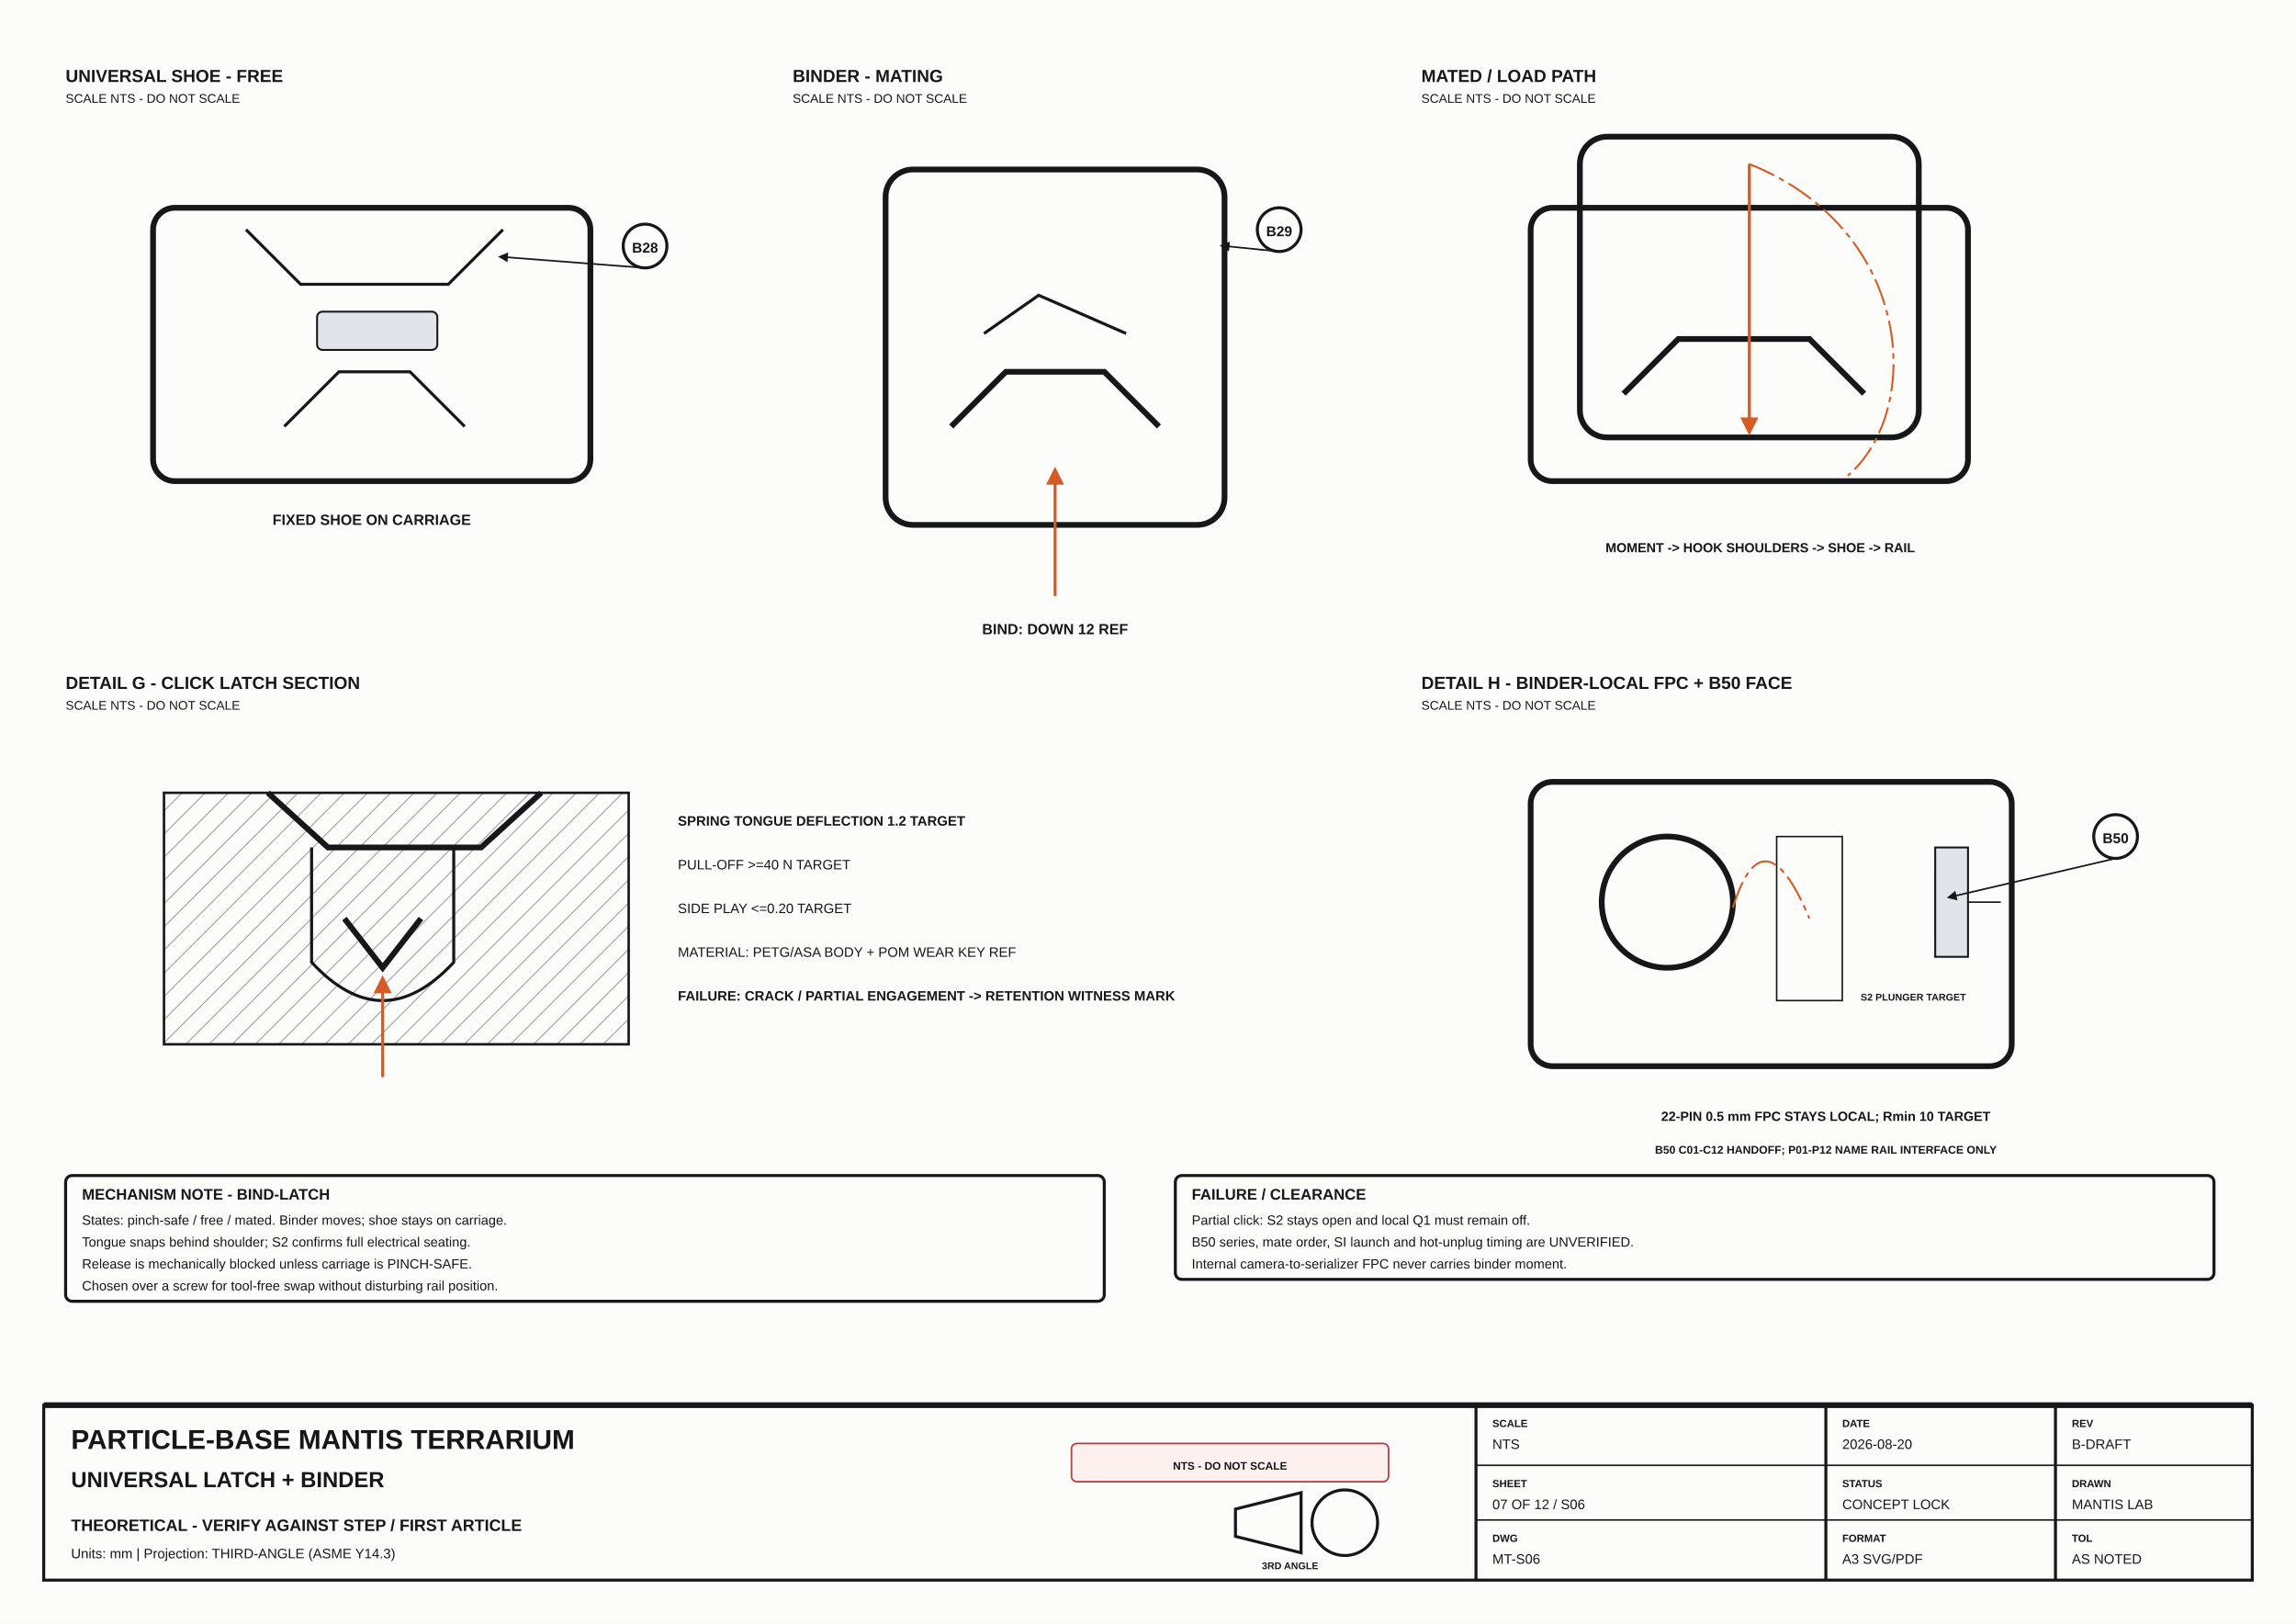
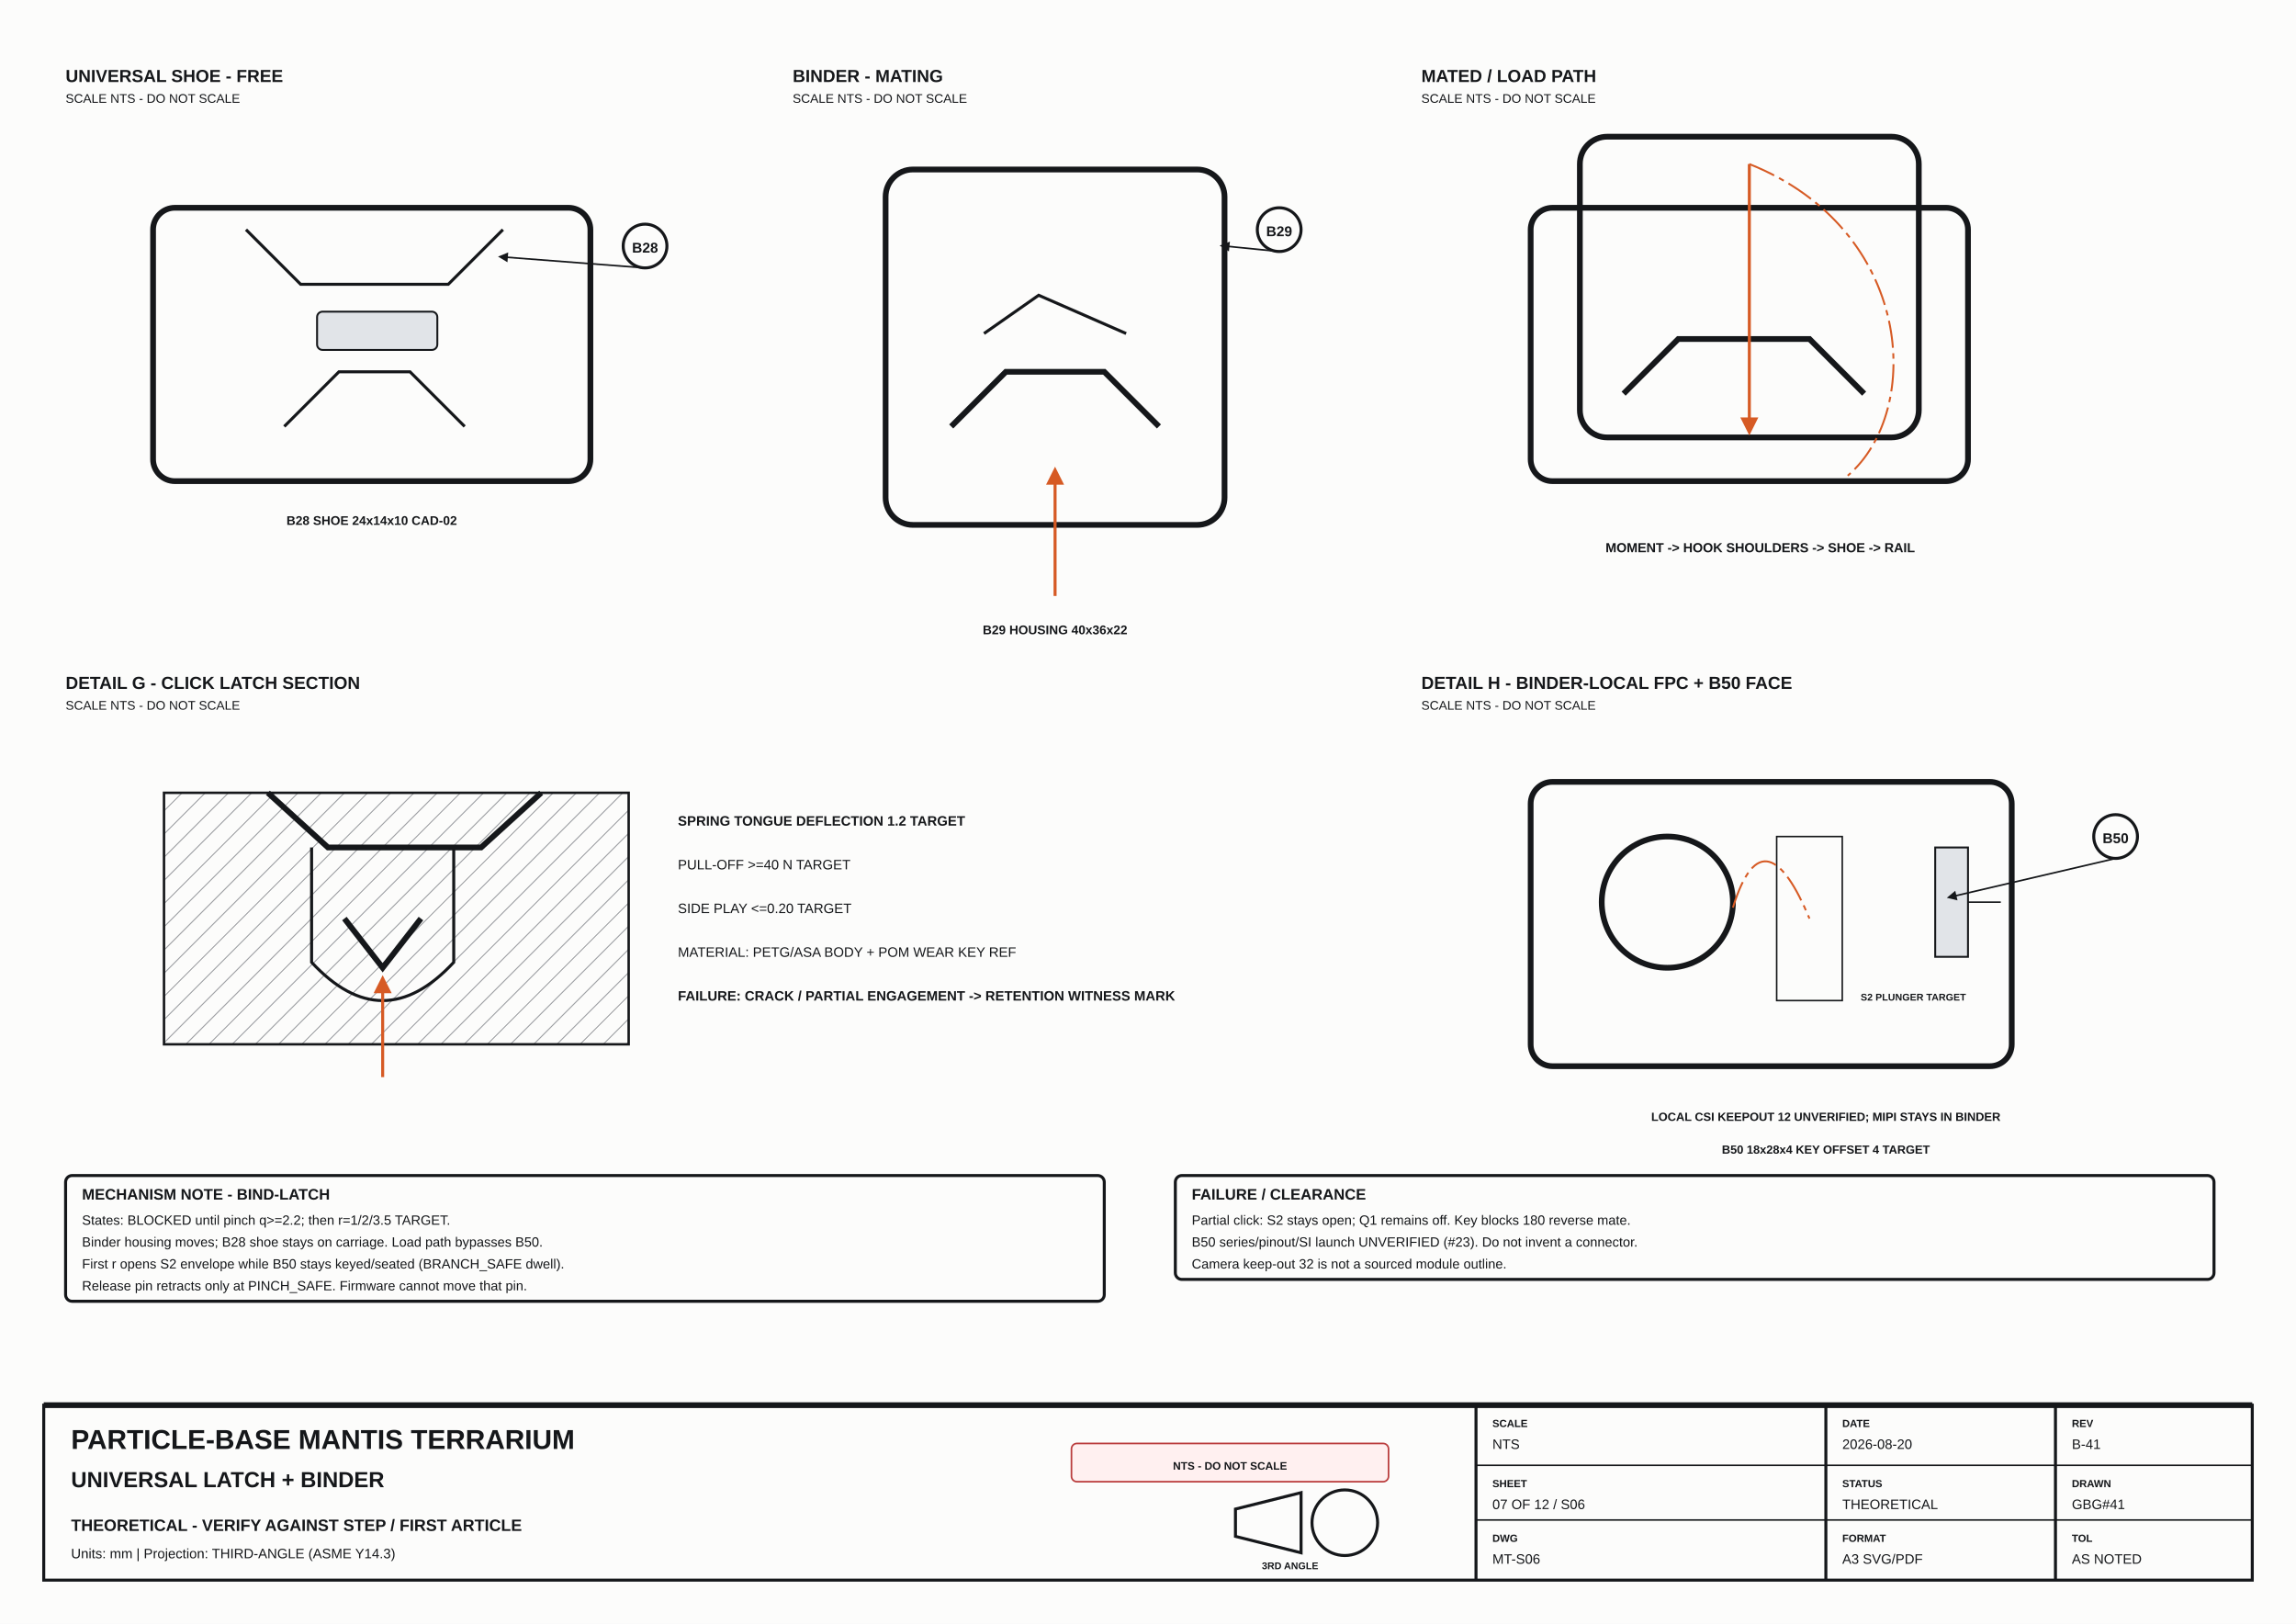
<svg xmlns="http://www.w3.org/2000/svg" width="420mm" height="297mm" viewBox="0 0 420 297">
  <rect width="420" height="297" fill="#fcfcfb" />
  <defs>
    <marker id="arr" markerWidth="6" markerHeight="6" refX="3" refY="3" orient="auto" markerUnits="strokeWidth">
      <path d="M0,0 L6,3 L0,6 z" fill="#15171a" />
    </marker>
    <marker id="arr-orange" markerWidth="6" markerHeight="6" refX="3" refY="3" orient="auto" markerUnits="strokeWidth">
      <path d="M0,0 L6,3 L0,6 z" fill="#d65a24" />
    </marker>
    <pattern id="hatch" width="3" height="3" patternUnits="userSpaceOnUse" patternTransform="rotate(45)">
      <line x1="0" y1="0" x2="0" y2="3" stroke="#7b7e83" stroke-width="0.25" />
    </pattern>
    <pattern id="screen" width="3" height="3" patternUnits="userSpaceOnUse">
      <path d="M0,0 L3,3 M3,0 L0,3" stroke="#88909a" stroke-width="0.18" />
    </pattern>
    <style>
    text { font-family: Arial, Helvetica, sans-serif; fill:#15171a; }
    .thin { stroke:#15171a; stroke-width:.28; fill:none; }
    .med { stroke:#15171a; stroke-width:.55; fill:none; }
    .heavy { stroke:#15171a; stroke-width:1.05; fill:none; }
    .hidden { stroke:#59616b; stroke-width:.28; stroke-dasharray:2 1.2; fill:none; }
    .phantom { stroke:#d65a24; stroke-width:.35; stroke-dasharray:5 1 1 1; fill:none; }
    .center { stroke:#73808d; stroke-width:.22; stroke-dasharray:4 1 1 1; fill:none; }
    .dim { stroke:#15171a; stroke-width:.25; fill:none; marker-start:url(#arr); marker-end:url(#arr); }
    .leader { stroke:#15171a; stroke-width:.3; fill:none; marker-end:url(#arr); }
    .motion { stroke:#d65a24; stroke-width:.55; fill:none; marker-end:url(#arr-orange); }
    .ref { fill:#fff6d9; stroke:#c49817; stroke-width:.25; }
    .unverified { fill:#fff0f0; stroke:#ba3d3d; stroke-width:.3; }
    .keepout { fill:#dd3c3c; fill-opacity:.08; stroke:#c63333; stroke-width:.35; stroke-dasharray:4 2; }
    .metal { fill:#e1e4e8; stroke:#15171a; stroke-width:.35; }
    .plastic { fill:#f7f8f9; stroke:#15171a; stroke-width:.35; }
    .cut { fill:url(#hatch); stroke:#15171a; stroke-width:.45; }
  </style>
  </defs>
  <text x="12" y="15" font-size="3.2" font-weight="bold" text-anchor="start">UNIVERSAL SHOE - FREE</text>
  <text x="12" y="18.8" font-size="2.3" font-weight="normal" text-anchor="start">SCALE NTS - DO NOT SCALE</text>
  <rect x="28" y="38" width="80" height="50" rx="4" class="heavy" fill="#f5f7f8" />
  <path d="M45 42 L55 52 L82 52 L92 42" class="med" />
  <path d="M52 78 L62 68 L75 68 L85 78" class="med" />
  <rect x="58" y="57" width="22" height="7" rx="1" class="metal" />
-   <text x="68" y="96" font-size="2.7" font-weight="bold" text-anchor="middle">FIXED SHOE ON CARRIAGE</text>
+   <text x="68" y="96" font-size="2.3" font-weight="bold" text-anchor="middle">B28 SHOE 24x14x10 CAD-02</text>
  <circle cx="118" cy="45" r="4.0" class="med" fill="#ffffff" />
  <text x="118" y="46.2" font-size="2.6" font-weight="bold" text-anchor="middle">B28</text>
  <line x1="118" y1="49" x2="92" y2="47" class="leader" />
  <text x="145" y="15" font-size="3.2" font-weight="bold" text-anchor="start">BINDER - MATING</text>
  <text x="145" y="18.8" font-size="2.3" font-weight="normal" text-anchor="start">SCALE NTS - DO NOT SCALE</text>
  <rect x="162" y="31" width="62" height="65" rx="5" class="heavy" fill="#eef1f4" />
  <path d="M174 78 L184 68 L202 68 L212 78" class="heavy" />
  <path d="M180 61 L190 54 L206 61" class="med" />
  <line x1="193" y1="109" x2="193" y2="87" class="motion" />
-   <text x="193" y="116" font-size="2.7" font-weight="bold" text-anchor="middle">BIND: DOWN 12 REF</text>
+   <text x="193" y="116" font-size="2.3" font-weight="bold" text-anchor="middle">B29 HOUSING 40x36x22</text>
  <circle cx="234" cy="42" r="4.0" class="med" fill="#ffffff" />
  <text x="234" y="43.2" font-size="2.6" font-weight="bold" text-anchor="middle">B29</text>
  <line x1="234" y1="46" x2="224" y2="45" class="leader" />
  <text x="260" y="15" font-size="3.2" font-weight="bold" text-anchor="start">MATED / LOAD PATH</text>
  <text x="260" y="18.8" font-size="2.3" font-weight="normal" text-anchor="start">SCALE NTS - DO NOT SCALE</text>
  <rect x="280" y="38" width="80" height="50" rx="4" class="heavy" fill="#f5f7f8" />
  <rect x="289" y="25" width="62" height="55" rx="5" class="heavy" fill="#eef1f4" />
  <path d="M297 72 L307 62 L331 62 L341 72" class="heavy" />
  <line x1="320" y1="30" x2="320" y2="78" class="motion" />
  <path d="M320 30 C350 42 352 75 338 87" class="phantom" />
  <text x="322" y="101" font-size="2.4" font-weight="bold" text-anchor="middle">MOMENT -&gt; HOOK SHOULDERS -&gt; SHOE -&gt; RAIL</text>
  <text x="12" y="126" font-size="3.2" font-weight="bold" text-anchor="start">DETAIL G - CLICK LATCH SECTION</text>
  <text x="12" y="129.8" font-size="2.3" font-weight="normal" text-anchor="start">SCALE NTS - DO NOT SCALE</text>
  <rect x="30" y="145" width="85" height="46" rx="0" class="cut" />
  <path d="M49 145 L60 155 L88 155 L99 145" class="heavy" />
  <path d="M57 155 L57 176 Q70 190 83 176 L83 155" class="med" />
  <path d="M63 168 L70 177 L77 168" class="heavy" />
  <line x1="70" y1="197" x2="70" y2="180" class="motion" />
  <text x="124" y="151" font-size="2.5" font-weight="bold" text-anchor="start">SPRING TONGUE DEFLECTION 1.2 TARGET</text>
  <text x="124" y="159" font-size="2.5" font-weight="normal" text-anchor="start">PULL-OFF &gt;=40 N TARGET</text>
  <text x="124" y="167" font-size="2.5" font-weight="normal" text-anchor="start">SIDE PLAY &lt;=0.20 TARGET</text>
  <text x="124" y="175" font-size="2.5" font-weight="normal" text-anchor="start">MATERIAL: PETG/ASA BODY + POM WEAR KEY REF</text>
  <text x="124" y="183" font-size="2.5" font-weight="bold" text-anchor="start" fill="#b52d2d">FAILURE: CRACK / PARTIAL ENGAGEMENT -&gt; RETENTION WITNESS MARK</text>
  <text x="260" y="126" font-size="3.2" font-weight="bold" text-anchor="start">DETAIL H - BINDER-LOCAL FPC + B50 FACE</text>
  <text x="260" y="129.8" font-size="2.3" font-weight="normal" text-anchor="start">SCALE NTS - DO NOT SCALE</text>
  <rect x="280" y="143" width="88" height="52" rx="4" class="heavy" fill="#eef1f4" />
  <circle cx="305" cy="165" r="12" class="heavy" fill="#dfe5e9" />
  <rect x="325" y="153" width="12" height="30" rx="0" class="thin" fill="#d3a74b" />
  <path d="M317 166 C321 153 326 156 331 168" class="phantom" />
  <rect x="354" y="155" width="6" height="20" rx="0" class="metal" />
  <line x1="360" y1="165" x2="366" y2="165" class="thin" />
  <text x="350" y="183" font-size="1.8" font-weight="bold" text-anchor="middle" fill="#b52d2d">S2 PLUNGER TARGET</text>
-   <text x="334" y="205" font-size="2.4" font-weight="bold" text-anchor="middle">22-PIN 0.5 mm FPC STAYS LOCAL; Rmin 10 TARGET</text>
-   <text x="334" y="211" font-size="2.05" font-weight="bold" text-anchor="middle">B50 C01-C12 HANDOFF; P01-P12 NAME RAIL INTERFACE ONLY</text>
+   <text x="334" y="205" font-size="2.15" font-weight="bold" text-anchor="middle">LOCAL CSI KEEPOUT 12 UNVERIFIED; MIPI STAYS IN BINDER</text>
+   <text x="334" y="211" font-size="2.15" font-weight="bold" text-anchor="middle">B50 18x28x4 KEY OFFSET 4 TARGET</text>
  <circle cx="387" cy="153" r="4.0" class="med" fill="#ffffff" />
  <text x="387" y="154.2" font-size="2.6" font-weight="bold" text-anchor="middle">B50</text>
  <line x1="387" y1="157" x2="357" y2="164" class="leader" />
  <rect x="12" y="215" width="190" height="23.0" rx="1.2" class="med" fill="#f7f8fa" />
  <text x="15" y="219.4" font-size="2.8" font-weight="bold" text-anchor="start">MECHANISM NOTE - BIND-LATCH</text>
-   <text x="15" y="224" font-size="2.45" font-weight="normal" text-anchor="start">States: pinch-safe / free / mated. Binder moves; shoe stays on carriage.</text>
-   <text x="15" y="228" font-size="2.45" font-weight="normal" text-anchor="start">Tongue snaps behind shoulder; S2 confirms full electrical seating.</text>
-   <text x="15" y="232" font-size="2.45" font-weight="normal" text-anchor="start">Release is mechanically blocked unless carriage is PINCH-SAFE.</text>
-   <text x="15" y="236" font-size="2.45" font-weight="normal" text-anchor="start">Chosen over a screw for tool-free swap without disturbing rail position.</text>
+   <text x="15" y="224" font-size="2.45" font-weight="normal" text-anchor="start">States: BLOCKED until pinch q&gt;=2.2; then r=1/2/3.5 TARGET.</text>
+   <text x="15" y="228" font-size="2.45" font-weight="normal" text-anchor="start">Binder housing moves; B28 shoe stays on carriage. Load path bypasses B50.</text>
+   <text x="15" y="232" font-size="2.45" font-weight="normal" text-anchor="start">First r opens S2 envelope while B50 stays keyed/seated (BRANCH_SAFE dwell).</text>
+   <text x="15" y="236" font-size="2.45" font-weight="normal" text-anchor="start">Release pin retracts only at PINCH_SAFE. Firmware cannot move that pin.</text>
  <rect x="215" y="215" width="190" height="19.0" rx="1.2" class="med" fill="#fff0f0" />
  <text x="218" y="219.4" font-size="2.8" font-weight="bold" text-anchor="start">FAILURE / CLEARANCE</text>
-   <text x="218" y="224" font-size="2.45" font-weight="normal" text-anchor="start">Partial click: S2 stays open and local Q1 must remain off.</text>
-   <text x="218" y="228" font-size="2.45" font-weight="normal" text-anchor="start">B50 series, mate order, SI launch and hot-unplug timing are UNVERIFIED.</text>
-   <text x="218" y="232" font-size="2.45" font-weight="normal" text-anchor="start">Internal camera-to-serializer FPC never carries binder moment.</text>
+   <text x="218" y="224" font-size="2.45" font-weight="normal" text-anchor="start">Partial click: S2 stays open; Q1 remains off. Key blocks 180 reverse mate.</text>
+   <text x="218" y="228" font-size="2.45" font-weight="normal" text-anchor="start">B50 series/pinout/SI launch UNVERIFIED (#23). Do not invent a connector.</text>
+   <text x="218" y="232" font-size="2.45" font-weight="normal" text-anchor="start">Camera keep-out 32 is not a sourced module outline.</text>
  <line x1="8" y1="257.0" x2="412" y2="257.0" class="heavy" />
  <rect x="8" y="257.0" width="404" height="32" rx="0" class="med" />
  <line x1="270" y1="257.0" x2="270" y2="289" class="med" />
  <line x1="334" y1="257.0" x2="334" y2="289" class="med" />
  <line x1="376" y1="257.0" x2="376" y2="289" class="med" />
  <line x1="270" y1="268.0" x2="412" y2="268.0" class="thin" />
  <line x1="270" y1="278.0" x2="412" y2="278.0" class="thin" />
  <text x="13" y="265.0" font-size="5.0" font-weight="bold" text-anchor="start">PARTICLE-BASE MANTIS TERRARIUM</text>
  <text x="13" y="272.0" font-size="4.0" font-weight="bold" text-anchor="start">UNIVERSAL LATCH + BINDER</text>
  <text x="13" y="280.0" font-size="3.0" font-weight="bold" text-anchor="start" fill="#ba3d3d">THEORETICAL - VERIFY AGAINST STEP / FIRST ARTICLE</text>
  <text x="13" y="285.0" font-size="2.5" font-weight="normal" text-anchor="start">Units: mm | Projection: THIRD-ANGLE (ASME Y14.3)</text>
  <text x="273" y="261.0" font-size="1.9" font-weight="bold" text-anchor="start">SCALE</text>
  <text x="273" y="265.0" font-size="2.5" font-weight="normal" text-anchor="start">NTS</text>
  <text x="337" y="261.0" font-size="1.9" font-weight="bold" text-anchor="start">DATE</text>
  <text x="337" y="265.0" font-size="2.5" font-weight="normal" text-anchor="start">2026-08-20</text>
  <text x="379" y="261.0" font-size="1.9" font-weight="bold" text-anchor="start">REV</text>
-   <text x="379" y="265.0" font-size="2.5" font-weight="normal" text-anchor="start">B-DRAFT</text>
+   <text x="379" y="265.0" font-size="2.5" font-weight="normal" text-anchor="start">B-41</text>
  <text x="273" y="272.0" font-size="1.9" font-weight="bold" text-anchor="start">SHEET</text>
  <text x="273" y="276.0" font-size="2.5" font-weight="normal" text-anchor="start">07 OF 12 / S06</text>
  <text x="337" y="272.0" font-size="1.9" font-weight="bold" text-anchor="start">STATUS</text>
-   <text x="337" y="276.0" font-size="2.5" font-weight="normal" text-anchor="start">CONCEPT LOCK</text>
+   <text x="337" y="276.0" font-size="2.5" font-weight="normal" text-anchor="start">THEORETICAL</text>
  <text x="379" y="272.0" font-size="1.9" font-weight="bold" text-anchor="start">DRAWN</text>
-   <text x="379" y="276.0" font-size="2.5" font-weight="normal" text-anchor="start">MANTIS LAB</text>
+   <text x="379" y="276.0" font-size="2.5" font-weight="normal" text-anchor="start">GBG#41</text>
  <text x="273" y="282.0" font-size="1.9" font-weight="bold" text-anchor="start">DWG</text>
  <text x="273" y="286.0" font-size="2.5" font-weight="normal" text-anchor="start">MT-S06</text>
  <text x="337" y="282.0" font-size="1.9" font-weight="bold" text-anchor="start">FORMAT</text>
  <text x="337" y="286.0" font-size="2.5" font-weight="normal" text-anchor="start">A3 SVG/PDF</text>
  <text x="379" y="282.0" font-size="1.9" font-weight="bold" text-anchor="start">TOL</text>
  <text x="379" y="286.0" font-size="2.5" font-weight="normal" text-anchor="start">AS NOTED</text>
  <path d="M226 276.0 L238 273.0 L238 284.0 L226 281.0 Z" class="med" />
  <circle cx="246" cy="278.5" r="6" class="med" />
  <text x="236" y="287.0" font-size="1.8" font-weight="bold" text-anchor="middle">3RD ANGLE</text>
  <rect x="196" y="264.0" width="58" height="7" rx="1" class="unverified" fill="#fff0f0" />
  <text x="225" y="268.8" font-size="2.0" font-weight="bold" text-anchor="middle" fill="#ba3d3d">NTS - DO NOT SCALE</text>
</svg>
